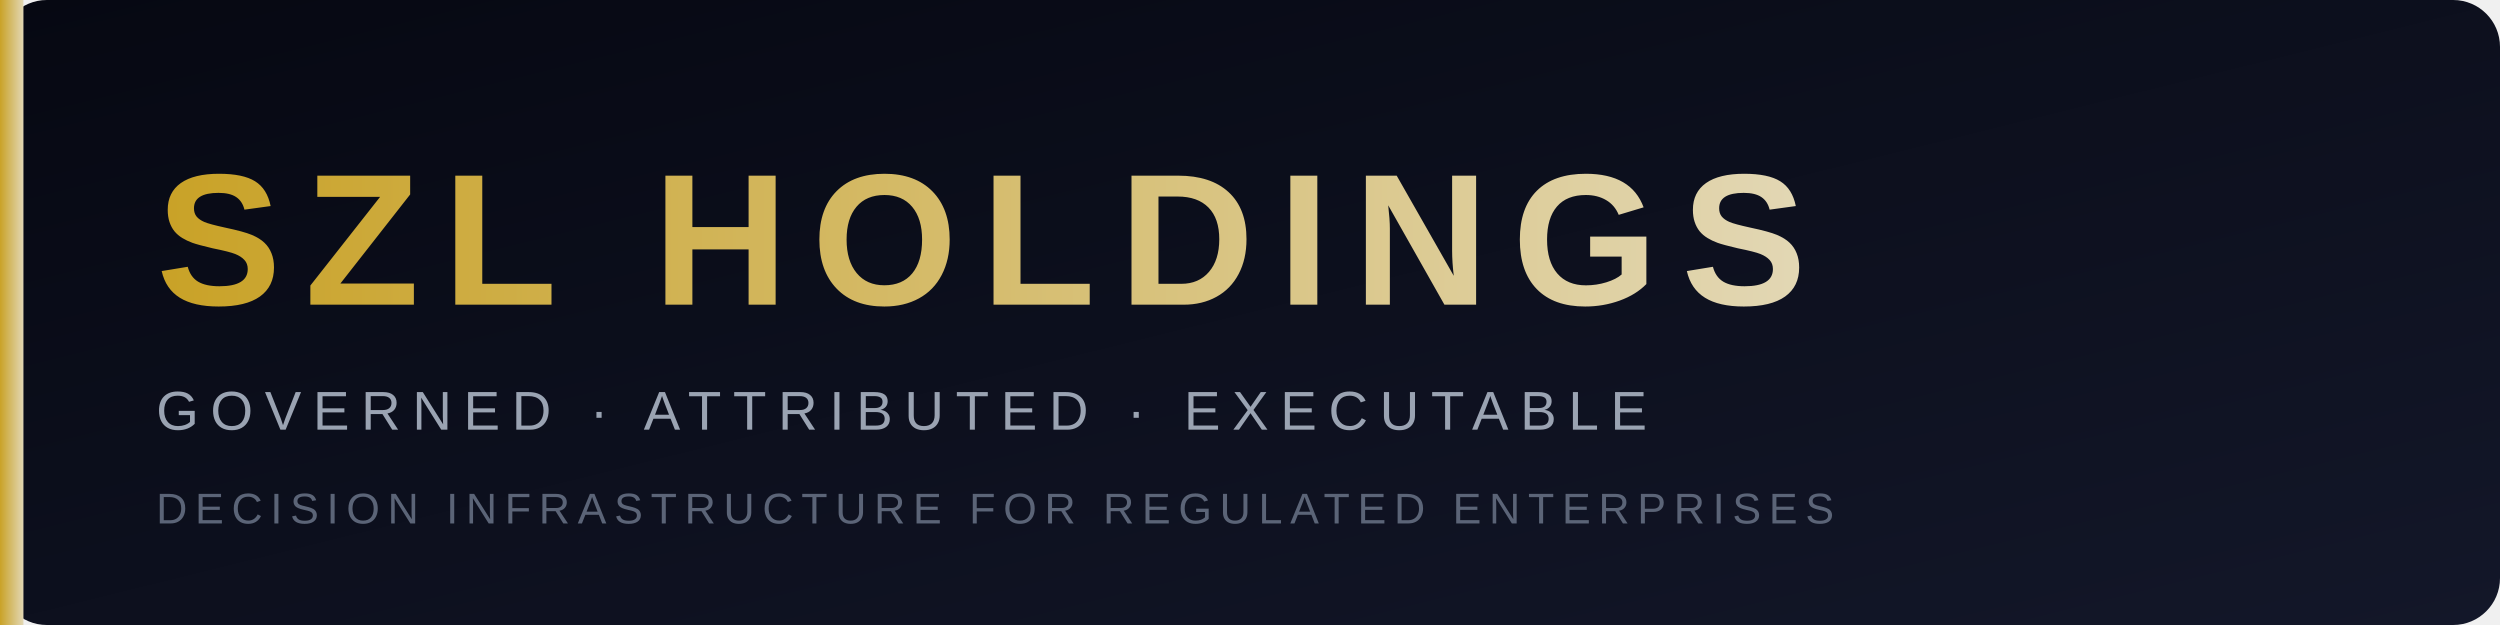
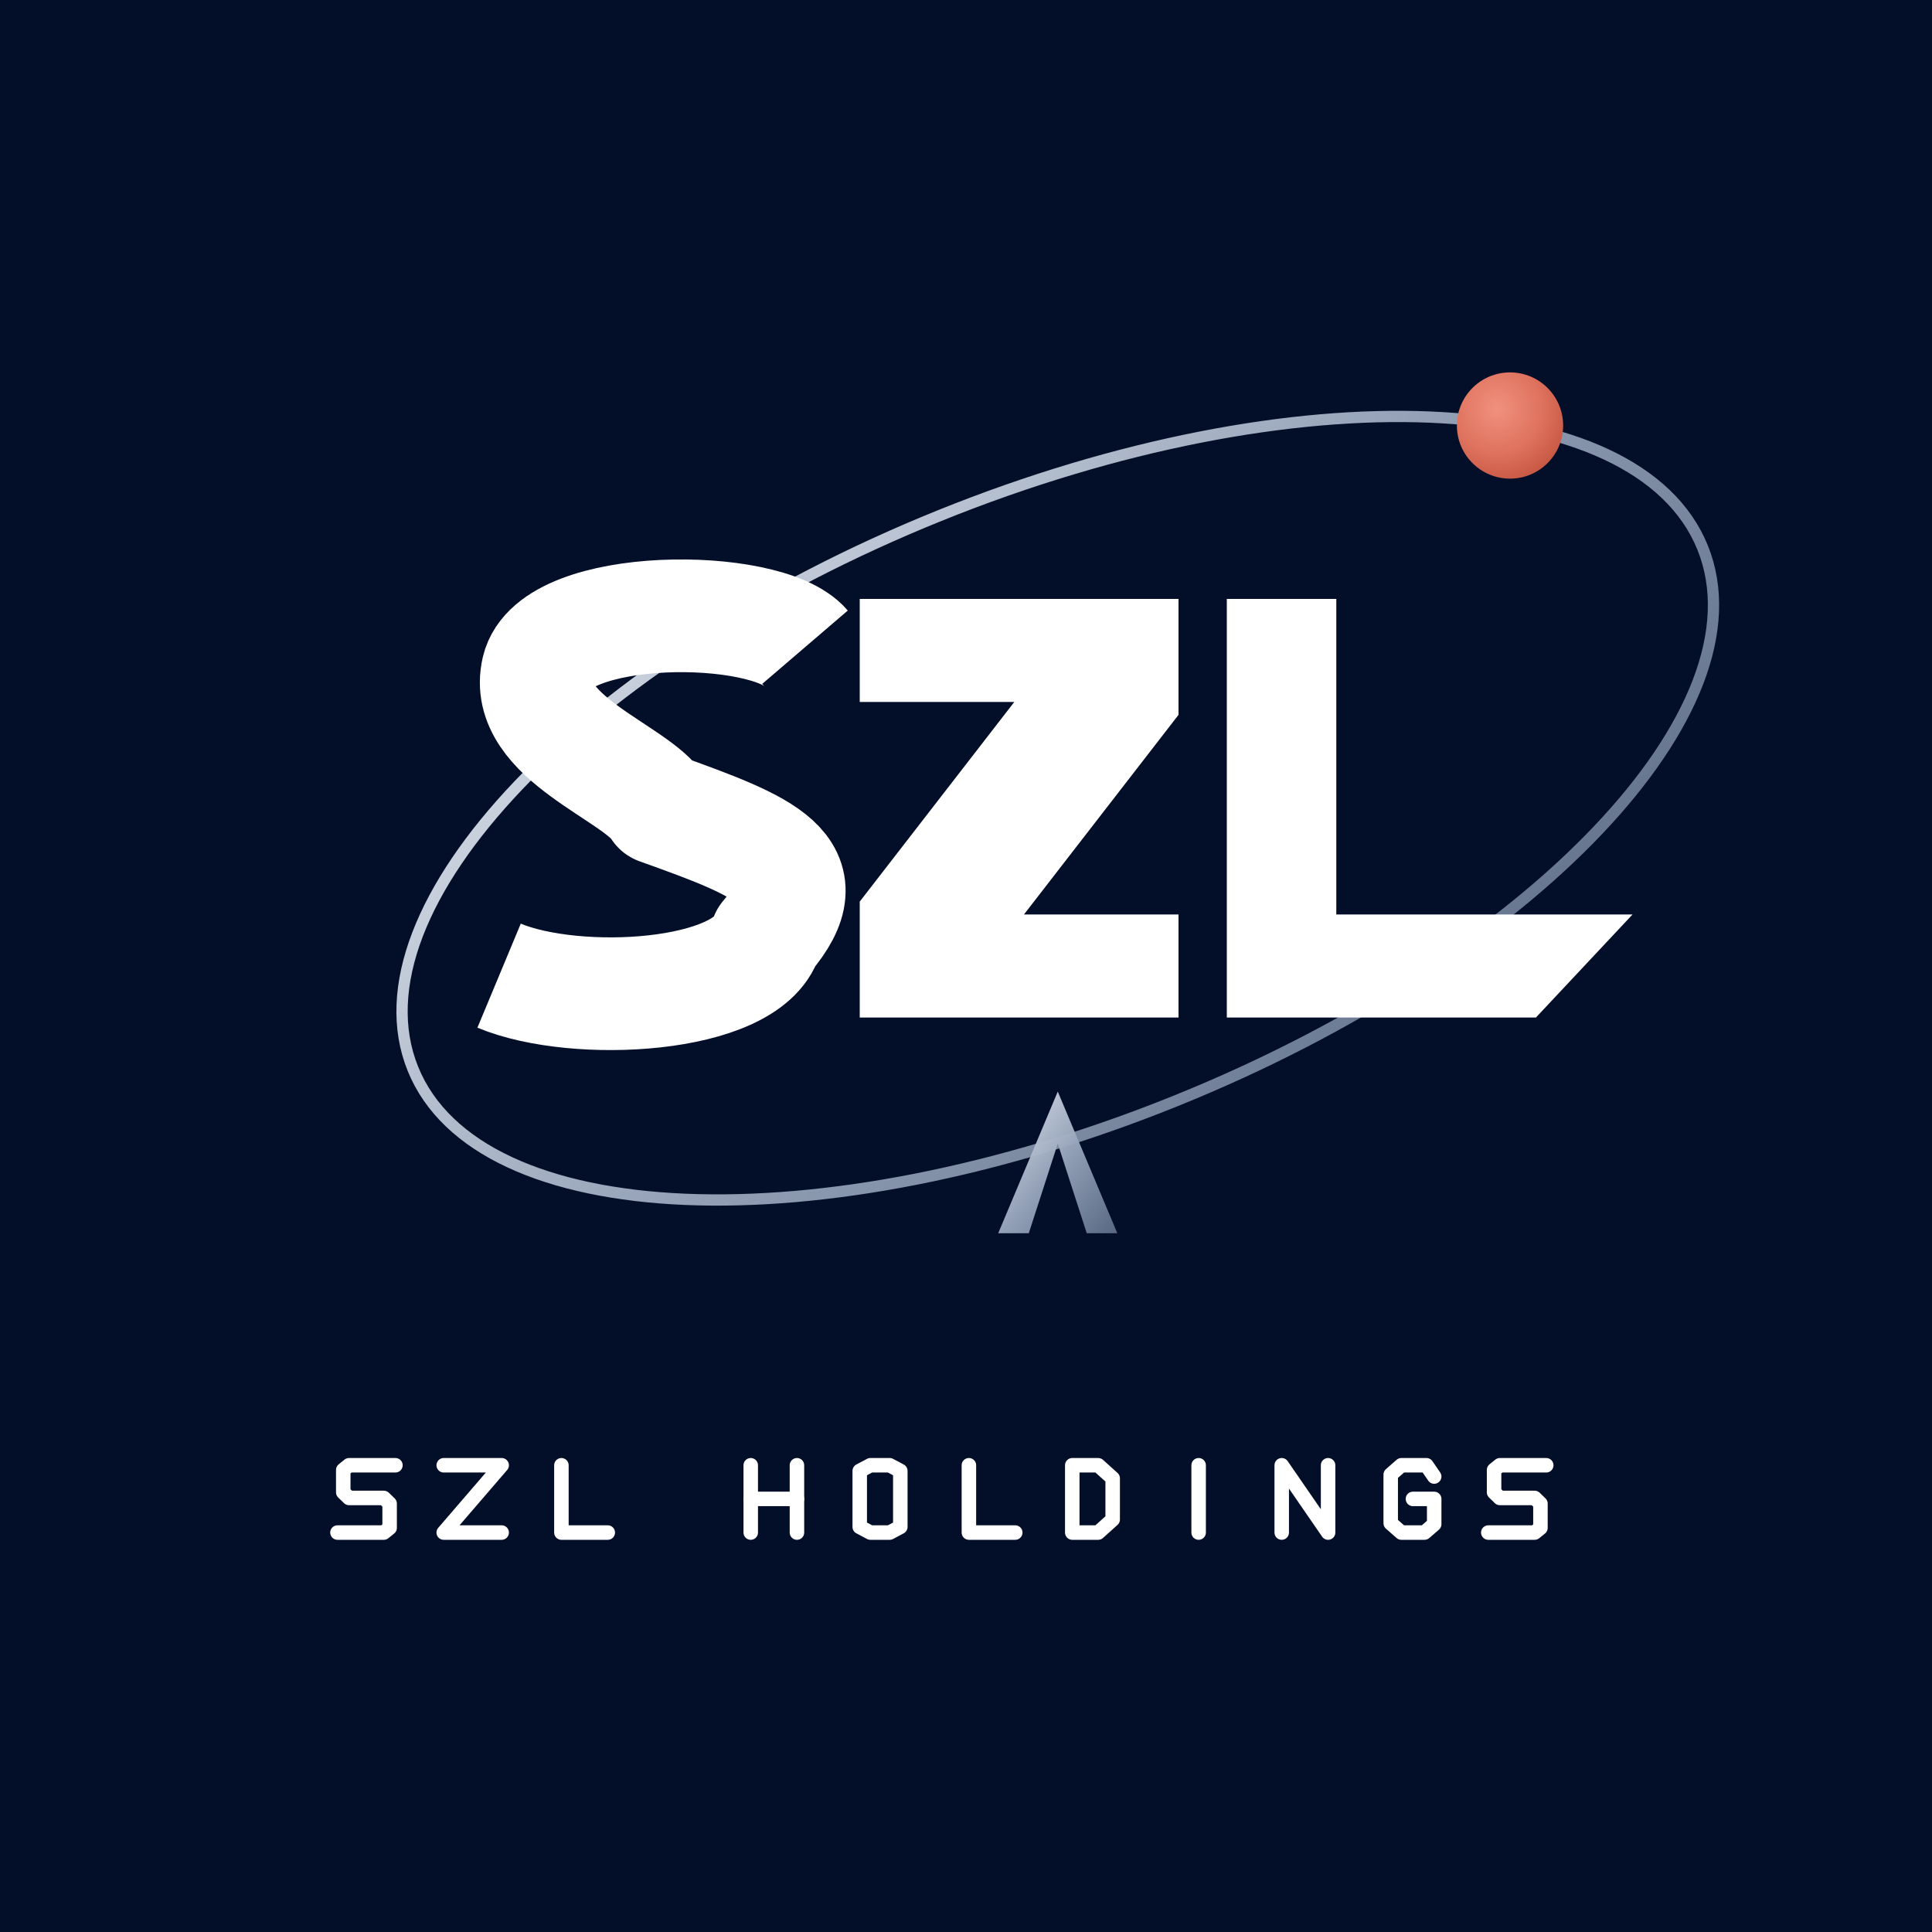
- <svg xmlns="http://www.w3.org/2000/svg" width="640" height="160" viewBox="0 0 640 160" role="img" aria-label="SZL Holdings">
+ <svg xmlns="http://www.w3.org/2000/svg" viewBox="0 0 1200 1200" role="img" aria-label="SZL Holdings">
  <defs>
-     <linearGradient id="bg" x1="0%" y1="0%" x2="100%" y2="100%">
-       <stop offset="0%" stop-color="#060812" />
-       <stop offset="100%" stop-color="#131729" />
+     <linearGradient id="orbit" x1="0" y1="0" x2="1" y2="1">
+       <stop offset="0" stop-color="#E9EEF6" />
+       <stop offset="0.5" stop-color="#9AA7BD" />
+       <stop offset="1" stop-color="#5C6B86" />
    </linearGradient>
-     <linearGradient id="gold" x1="0%" y1="0%" x2="100%" y2="0%">
-       <stop offset="0%" stop-color="#c9a227" />
-       <stop offset="100%" stop-color="#e2d7b4" />
-     </linearGradient>
+     <radialGradient id="node" cx="0.38" cy="0.34" r="0.75">
+       <stop offset="0" stop-color="#F0917E" />
+       <stop offset="0.55" stop-color="#DF735F" />
+       <stop offset="1" stop-color="#C4543F" />
+     </radialGradient>
  </defs>
-   <rect width="640" height="160" rx="12" fill="url(#bg)" />
-   <rect x="0" y="0" width="6" height="160" fill="url(#gold)" />
-   <g font-family="'Helvetica Neue', Arial, sans-serif">
-     <text x="40" y="78" font-size="48" font-weight="700" letter-spacing="6" fill="url(#gold)">SZL HOLDINGS</text>
-     <text x="40" y="110" font-size="14" font-weight="500" letter-spacing="3" fill="#9aa3b2">GOVERNED  ·  ATTRIBUTED  ·  EXECUTABLE</text>
-     <text x="40" y="134" font-size="11" font-weight="400" letter-spacing="2" fill="#5b6477">DECISION INFRASTRUCTURE FOR REGULATED ENTERPRISES</text>
+   <rect width="1200" height="1200" fill="#030F29" />
+   <g transform="rotate(-22 657.0 502.0)">
+     <ellipse cx="657.0" cy="502.0" rx="432" ry="196" fill="none" stroke="url(#orbit)" stroke-width="7" stroke-linecap="round" opacity="0.95" />
  </g>
+   <path d="M 500 402 C 476 374 344 374 334 416 C 324 458 396 480.0 409.0 502.0 C 476 526.0 512 540 476 582 C 464 620 358 626 310 606 " fill="none" stroke="#FFFFFF" stroke-width="70" stroke-linecap="butt" stroke-linejoin="round" />
+   <g fill="#FFFFFF">
+     <path d="M 534 372 L 732 372 L 732 444 L 636 568 L 732 568 L 732 632 L 534 632 L 534 560 L 630 436 L 534 436 Z" />
+     <path d="M 762 372 L 830 372 L 830 568 L 1014 568 L 954 632 L 762 632 Z" />
+   </g>
+   <circle cx="937.9" cy="264.3" r="33" fill="url(#node)" />
+   <path d="M 657.0 678 L 694.0 766 L 675.0 766 L 657.0 710.3 L 639.0 766 L 620.0 766 Z" fill="url(#orbit)" opacity="0.96" />
+   <path d="M245.6 910.1 L216.8 910.1 L213.2 913.0 L213.2 926.9 L216.8 930.4 L238.4 930.4 L242.0 933.9 L242.0 949.0 L238.4 951.9 L209.6 951.9" fill="none" stroke="#FFFFFF" stroke-width="9" stroke-linecap="round" stroke-linejoin="round" />
+   <path d="M275.6 910.1 L311.6 910.1 L275.6 951.9 L311.6 951.9" fill="none" stroke="#FFFFFF" stroke-width="9" stroke-linecap="round" stroke-linejoin="round" />
+   <path d="M348.7 910.1 L348.7 951.9 L377.5 951.9" fill="none" stroke="#FFFFFF" stroke-width="9" stroke-linecap="round" stroke-linejoin="round" />
+   <path d="M466.3 910.1 L466.3 951.9" fill="none" stroke="#FFFFFF" stroke-width="9" stroke-linecap="round" stroke-linejoin="round" />
+   <path d="M495.0 910.1 L495.0 951.9" fill="none" stroke="#FFFFFF" stroke-width="9" stroke-linecap="round" stroke-linejoin="round" />
+   <path d="M466.3 931.0 L495.0 931.0" fill="none" stroke="#FFFFFF" stroke-width="9" stroke-linecap="round" stroke-linejoin="round" />
+   <path d="M534.0 913.6 L534.0 948.4 L540.6 951.9 L552.6 951.9 L559.2 948.4 L559.2 913.6 L552.6 910.1 L540.6 910.1 L534.0 913.6" fill="none" stroke="#FFFFFF" stroke-width="9" stroke-linecap="round" stroke-linejoin="round" />
+   <path d="M601.8 910.1 L601.8 951.9 L630.6 951.9" fill="none" stroke="#FFFFFF" stroke-width="9" stroke-linecap="round" stroke-linejoin="round" />
+   <path d="M666.0 910.1 L666.0 951.9 L682.1 951.9 L691.1 943.8 L691.1 918.2 L682.1 910.1 L666.0 910.1" fill="none" stroke="#FFFFFF" stroke-width="9" stroke-linecap="round" stroke-linejoin="round" />
+   <path d="M744.5 910.1 L744.5 951.9" fill="none" stroke="#FFFFFF" stroke-width="9" stroke-linecap="round" stroke-linejoin="round" />
+   <path d="M796.1 951.9 L796.1 910.1 L824.9 951.9 L824.9 910.1" fill="none" stroke="#FFFFFF" stroke-width="9" stroke-linecap="round" stroke-linejoin="round" />
+   <path d="M890.8 917.1 L886.0 910.1 L870.4 910.1 L863.8 915.9 L863.8 946.1 L870.4 951.9 L884.8 951.9 L890.8 946.7 L890.8 931.0 L877.6 931.0" fill="none" stroke="#FFFFFF" stroke-width="9" stroke-linecap="round" stroke-linejoin="round" />
+   <path d="M960.4 910.1 L931.6 910.1 L928.0 913.0 L928.0 926.9 L931.6 930.4 L953.2 930.4 L956.8 933.9 L956.8 949.0 L953.2 951.9 L924.4 951.9" fill="none" stroke="#FFFFFF" stroke-width="9" stroke-linecap="round" stroke-linejoin="round" />
</svg>
